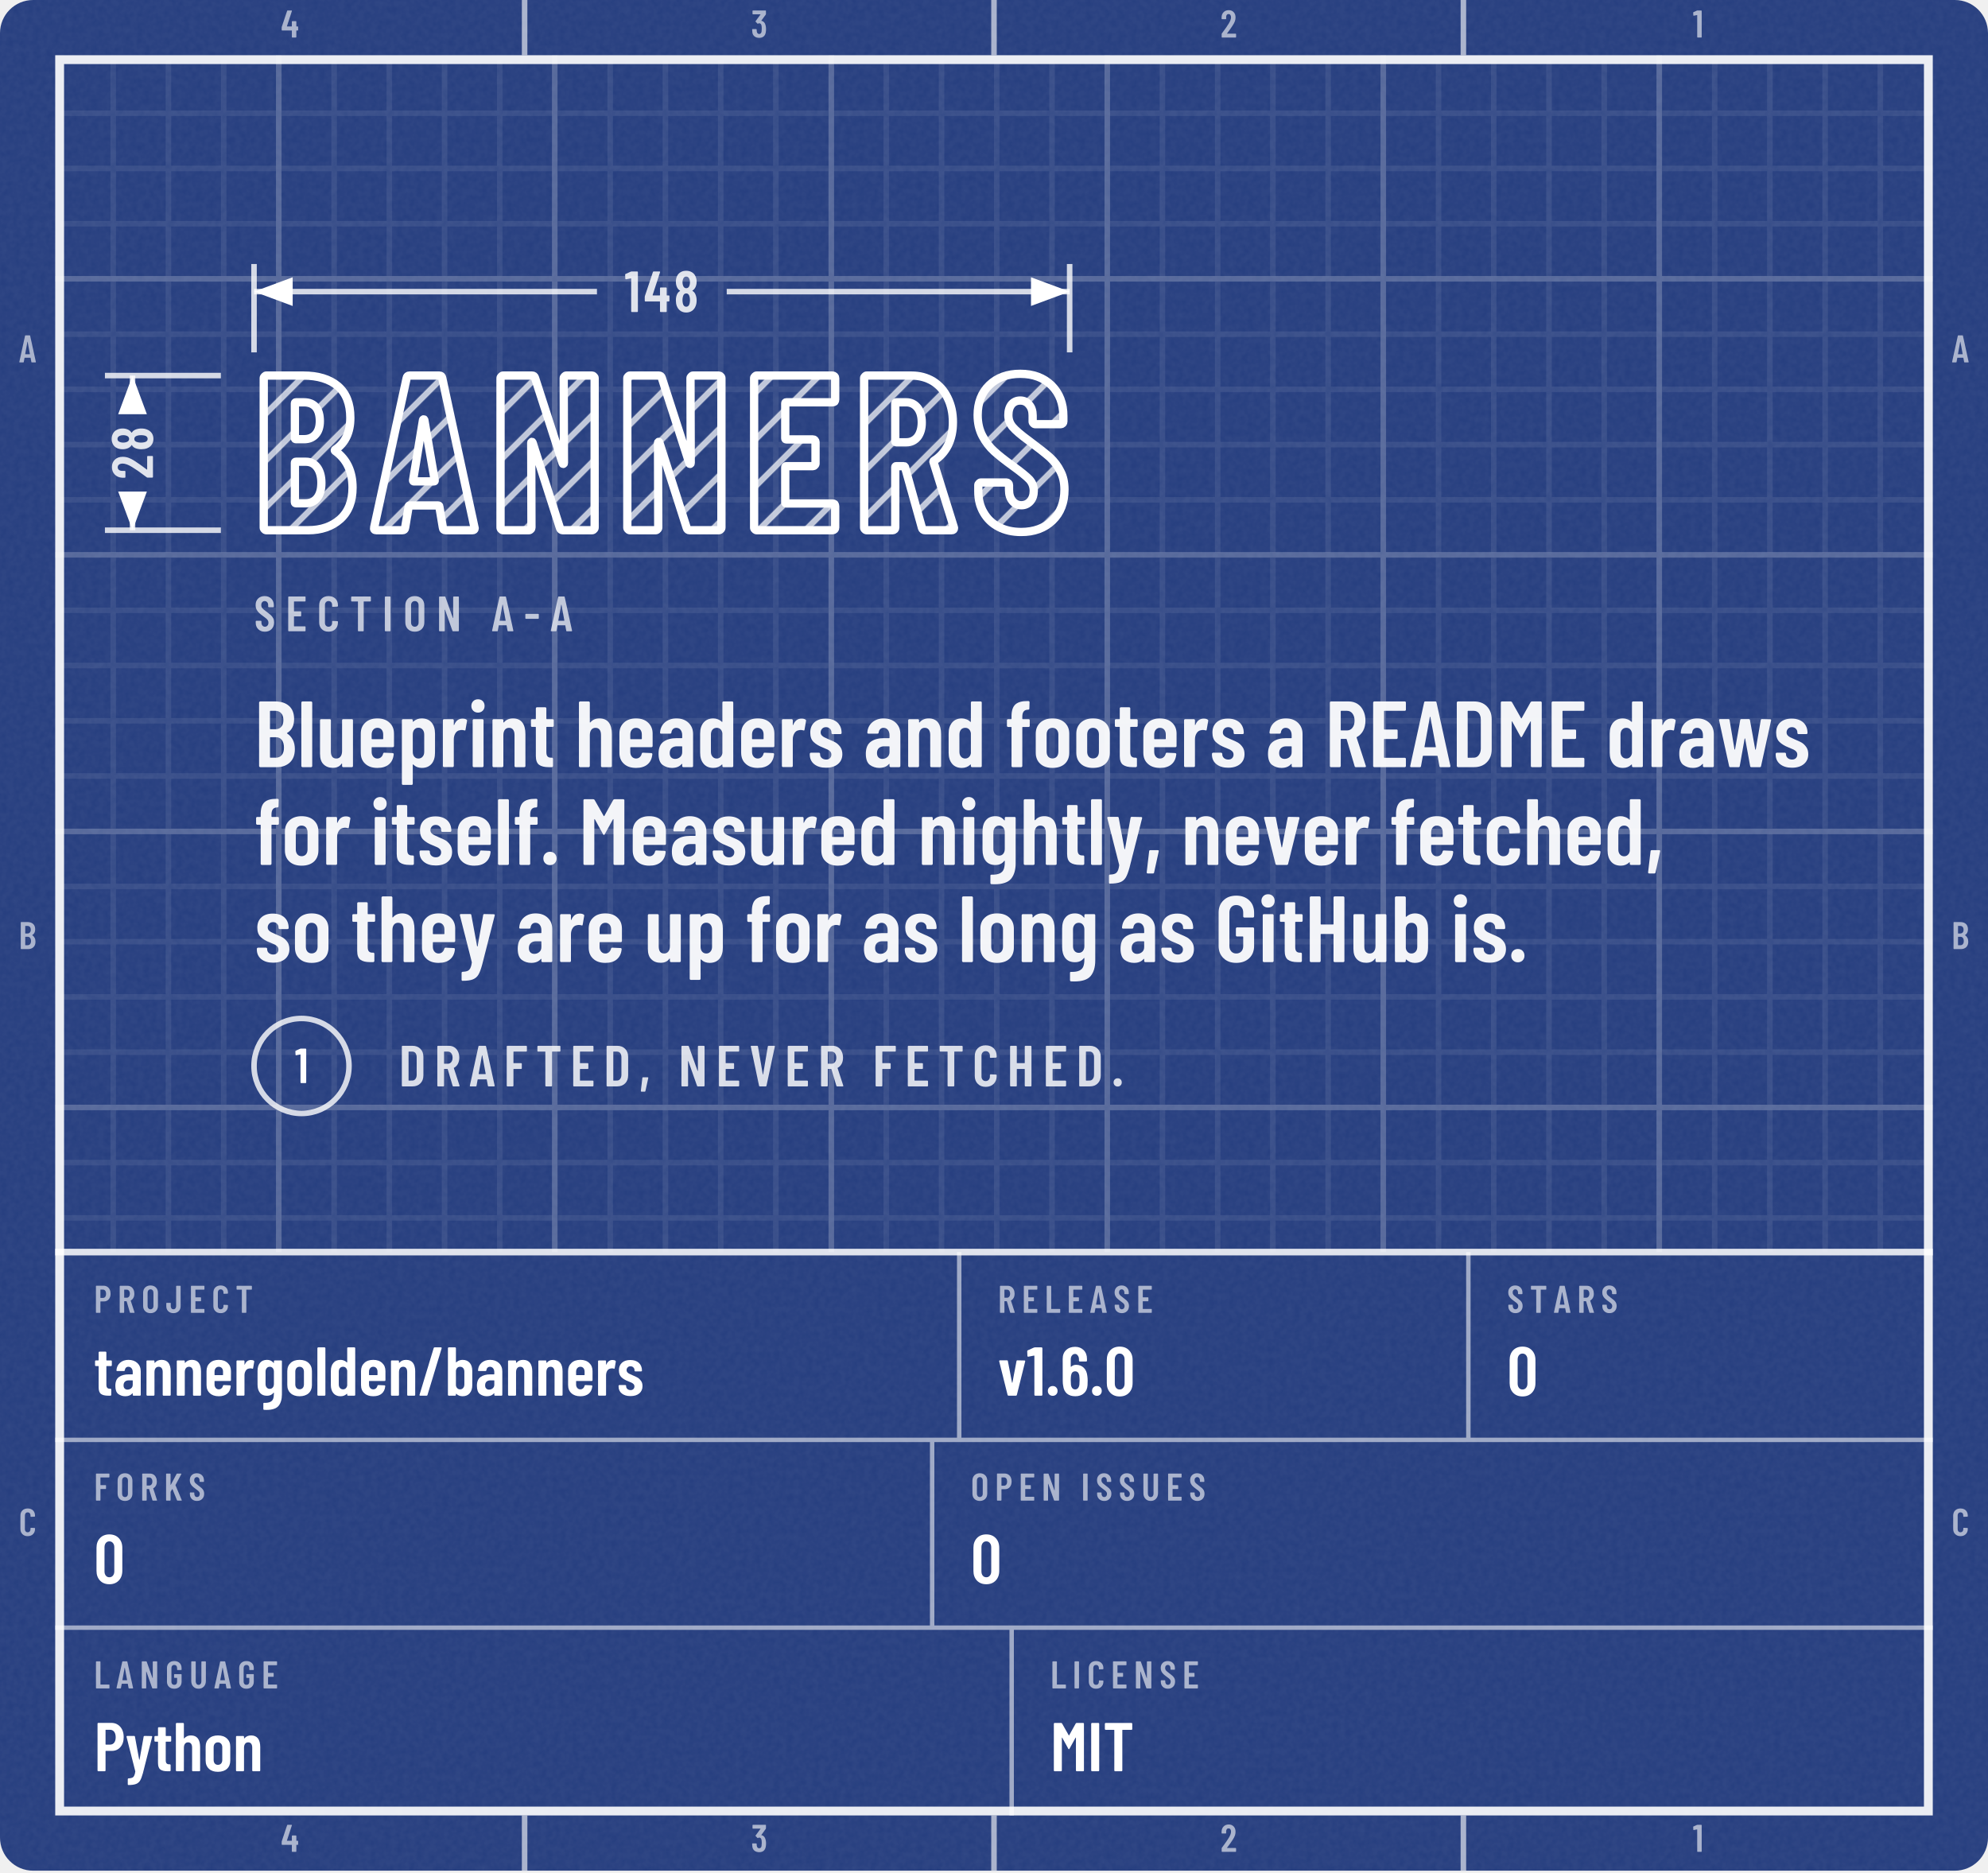
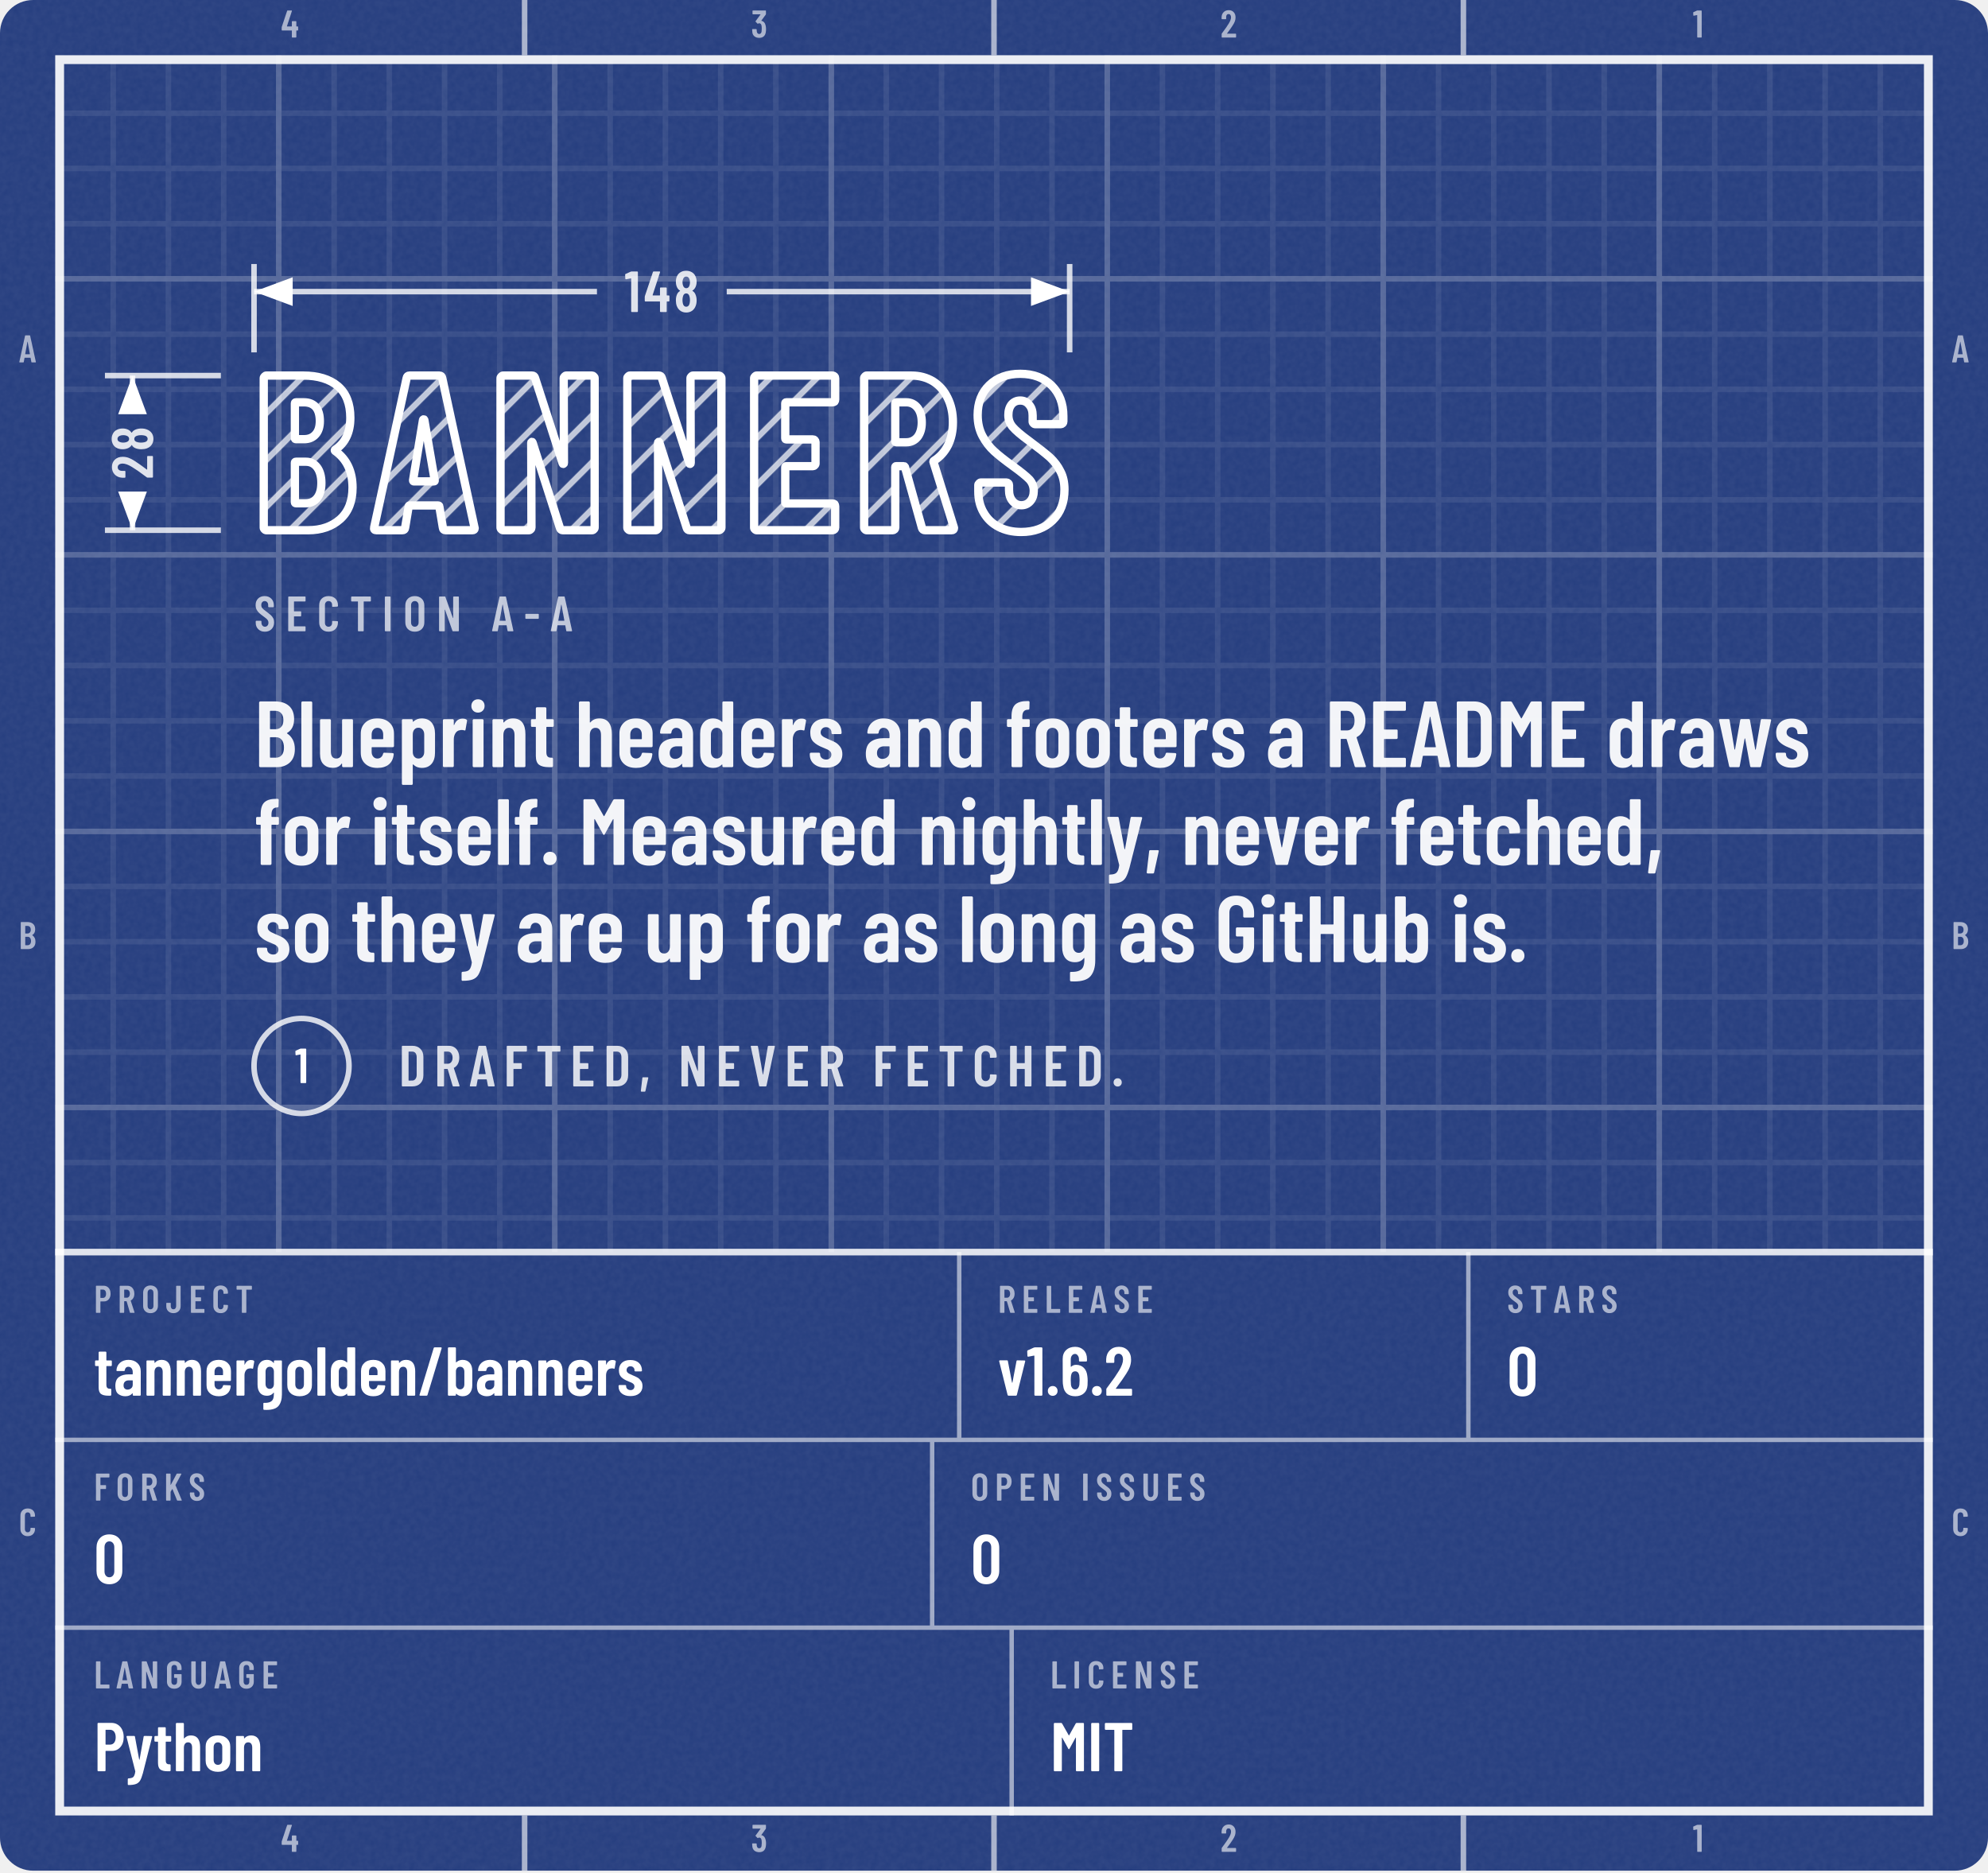
<svg xmlns="http://www.w3.org/2000/svg" width="360" height="339" viewBox="0 0 360 339" role="img" aria-labelledby="t d">
  <defs>
    <g id="kt1" transform="translate(46 96) scale(0.04 -0.04)">
      <use href="#n66" x="0" />
      <use href="#n65" x="530" />
      <use href="#n78" x="1072" />
      <use href="#n78" x="1646" />
      <use href="#n69" x="2220" />
      <use href="#n82" x="2718" />
      <use href="#n83" x="3249" />
    </g>
    <mask id="km2" maskUnits="userSpaceOnUse" x="42" y="64.8" width="155.7" height="41.2">
      <use href="#kt1" fill="#FFFFFF" />
    </mask>
    <pattern id="kp3" width="6" height="6" patternUnits="userSpaceOnUse" patternTransform="rotate(45)">
      <path d="M3 0V6" stroke="#FFFFFF" stroke-opacity="0.7" stroke-width="1.1" />
    </pattern>
    <clipPath id="kc4">
      <rect x="0" y="0" width="360" height="338.7" rx="6" />
    </clipPath>
    <filter id="kn5" x="0" y="0" width="100%" height="100%">
      <feTurbulence type="fractalNoise" baseFrequency=".85" numOctaves="2" stitchTiles="stitch" />
      <feColorMatrix values="0 0 0 0 1 0 0 0 0 1 0 0 0 0 1 0 0 0 0.06 0" />
    </filter>
    <pattern id="kp6" width="10" height="10" patternUnits="userSpaceOnUse">
      <path d="M10 .5H.5V10" fill="none" stroke="#FFFFFF" stroke-opacity="0.075" />
    </pattern>
    <pattern id="kp7" width="50" height="50" patternUnits="userSpaceOnUse">
      <path d="M50 .5H.5V50" fill="none" stroke="#FFFFFF" stroke-opacity="0.16" />
    </pattern>
    <clipPath id="kc8">
      <path clip-rule="evenodd" d="M10 10h340v318.7h-340zM10 226.7h340v102h-340z" />
    </clipPath>
    <path id="m44" d="M33 -78 59 146Q60 157 71 157H151Q164 157 161 144L112 -80Q110 -91 99 -91H45Q39 -91 36 -88Q32 -84 33 -78Z" />
    <path id="m45" d="M27 263V339Q27 344 30 348Q34 351 39 351H286Q291 351 294 348Q298 344 298 339V263Q298 258 294 254Q291 251 286 251H39Q34 251 30 254Q27 258 27 263Z" />
    <path id="m46" d="M35 69Q35 100 55 120Q75 140 106 140Q137 140 156 120Q176 100 176 69Q176 38 156 18Q136 -2 106 -2Q75 -2 55 18Q35 38 35 69Z" />
    <path id="m47" d="M21 14 226 690Q229 700 239 700H331Q337 700 340 696Q343 692 341 686L136 10Q133 0 123 0H31Q25 0 22 4Q19 8 21 14Z" />
    <path id="m48" d="M38 183V517Q38 604 89 658Q140 711 224 711Q309 711 360 658Q412 604 412 517V183Q412 96 360 42Q309 -11 224 -11Q140 -11 89 42Q38 96 38 183ZM296 176V524Q296 563 276 586Q257 610 224 610Q192 610 173 586Q154 563 154 524V176Q154 137 173 114Q192 90 224 90Q257 90 276 114Q296 137 296 176Z" />
    <path id="m49" d="M122 700H218Q223 700 226 696Q230 693 230 688V12Q230 7 226 4Q223 0 218 0H126Q121 0 118 4Q114 7 114 12V576Q114 578 112 580Q111 582 109 581L27 565H24Q13 565 13 576L10 643Q10 653 18 657L107 697Q114 700 122 700Z" />
    <path id="m50" d="M173 100H392Q397 100 400 96Q404 93 404 88V12Q404 7 400 4Q397 0 392 0H43Q38 0 34 4Q31 7 31 12V92Q31 101 36 107L75 160Q114 212 152 266Q189 320 215 363Q273 459 273 522Q273 562 256 585Q238 608 209 608Q180 608 163 586Q146 563 147 526V487Q147 482 144 478Q140 475 135 475H41Q36 475 32 478Q29 482 29 487V530Q33 610 84 659Q134 708 214 708Q293 708 342 656Q390 605 390 521Q390 471 373 422Q356 373 319 317Q294 277 260 229Q225 181 214 166Q184 126 170 106Q168 104 169 102Q170 100 173 100Z" />
    <path id="m51" d="M387 218Q387 169 380 134Q368 66 326 29Q283 -8 210 -8Q134 -8 86 32Q38 73 32 143Q30 165 28 207Q28 219 40 219H132Q144 219 144 207Q146 173 148 156Q153 125 169 108Q185 92 210 92Q234 92 250 108Q266 123 271 152Q276 182 276 230Q276 281 269 315Q263 341 248 355Q233 369 210 369Q195 369 183 360Q177 356 174 356Q172 356 166 360L119 408Q115 412 115 417Q115 421 118 425L243 595Q245 597 244 599Q242 601 239 601H49Q44 601 40 604Q37 608 37 613V688Q37 693 40 696Q44 700 49 700H373Q378 700 382 696Q385 693 385 688V609Q385 602 380 594L266 438Q262 432 268 431Q309 426 338 392Q368 358 378 307Q387 267 387 218Z" />
    <path id="m52" d="M443 275V194Q443 189 440 186Q436 182 431 182H401Q396 182 396 177V12Q396 7 392 4Q389 0 384 0H292Q287 0 284 4Q280 7 280 12V177Q280 182 275 182H29Q24 182 20 186Q17 189 17 194V259Q17 268 19 274L158 690Q161 700 171 700H271Q277 700 280 696Q283 693 281 686L153 293Q152 287 157 287H275Q280 287 280 292V412Q280 417 284 420Q287 424 292 424H384Q389 424 392 420Q396 417 396 412V292Q396 287 401 287H431Q436 287 440 284Q443 280 443 275Z" />
    <path id="m54" d="M401 216Q401 193 399 151Q394 75 346 34Q299 -8 221 -8Q147 -8 101 30Q55 69 46 144Q40 171 40 207L39 532Q39 613 88 660Q138 708 219 708Q295 708 343 660Q391 612 391 532V507Q391 502 388 498Q384 495 379 495H287Q282 495 278 498Q275 502 275 507V526Q275 560 258 582Q242 605 219 605Q191 605 174 583Q156 561 156 526V423Q156 420 158 419Q160 418 162 420Q191 447 234 447Q303 447 346 403Q389 359 396 286Q401 253 401 216ZM284 224Q284 250 279 295Q267 353 220 353Q196 353 180 338Q165 322 160 292Q156 257 156 224Q156 195 159 157Q164 125 180 108Q195 91 220 91Q245 91 260 109Q276 127 281 160Q284 196 284 224Z" />
    <path id="m56" d="M325 364Q358 345 375 306Q396 259 396 200Q396 147 380 107Q360 53 318 22Q275 -8 216 -8Q158 -8 116 22Q73 52 53 106Q38 148 38 200Q38 259 56 301Q71 341 109 363Q113 366 109 369Q76 390 58 427Q38 470 38 523Q38 581 58 620Q78 664 120 688Q161 712 216 712Q270 712 312 688Q353 665 374 621Q396 579 396 523Q396 471 376 429Q358 392 325 371Q319 367 325 364ZM159 559Q152 541 152 513Q152 483 162 456Q169 435 183 423Q197 411 216 411Q237 411 252 424Q266 436 273 459Q281 483 281 513Q281 547 271 568Q264 589 250 600Q236 612 216 612Q198 612 184 602Q171 591 164 573ZM281 206Q281 244 272 271Q266 295 252 308Q237 322 216 322Q195 322 180 308Q166 294 160 268Q152 242 152 208Q152 177 158 151Q163 123 178 108Q194 92 216 92Q239 92 255 108Q271 124 276 153Q281 180 281 206Z" />
    <path id="m65" d="M325 11 306 116Q306 121 300 121H154Q148 121 148 116L129 11Q128 0 116 0H25Q11 0 14 13L162 689Q164 700 175 700H281Q292 700 294 689L442 13V9Q442 0 431 0H338Q326 0 325 11ZM171 212H282Q288 212 287 217L229 533Q228 536 226 536Q224 536 223 533L166 217Q165 212 171 212Z" />
    <path id="m66" d="M242 0H66Q61 0 58 4Q54 7 54 12V688Q54 693 58 696Q61 700 66 700H224Q319 700 373 652Q427 604 427 512Q427 409 354 365Q349 362 352 359Q391 334 413 292Q435 250 435 192Q435 100 382 50Q328 0 242 0ZM170 595V409Q170 404 175 404H226Q267 404 290 429Q313 454 313 500Q313 548 290 574Q267 600 226 600H175Q170 600 170 595ZM319 208Q319 260 296 290Q273 319 233 319H175Q170 319 170 314V106Q170 101 175 101H233Q273 101 296 129Q319 157 319 208Z" />
    <path id="m67" d="M42 180V521Q42 607 94 658Q145 708 230 708Q316 708 368 658Q420 607 420 521V509Q420 504 416 500Q413 496 408 496L315 492Q303 492 303 504V529Q303 564 283 586Q263 608 230 608Q198 608 178 586Q158 564 158 529V171Q158 136 178 114Q198 92 230 92Q263 92 283 114Q303 136 303 171V196Q303 201 306 204Q310 208 315 208L408 204Q413 204 416 200Q420 197 420 192V180Q420 95 368 44Q316 -8 230 -8Q145 -8 94 44Q42 95 42 180Z" />
    <path id="m68" d="M54 12V688Q54 693 58 696Q61 700 66 700H237Q323 700 374 648Q426 596 426 509V191Q426 104 374 52Q323 0 237 0H66Q61 0 58 4Q54 7 54 12ZM175 100 235 101Q268 101 288 128Q309 154 310 198V502Q310 547 290 574Q269 600 234 600H175Q170 600 170 595V105Q170 100 175 100Z" />
    <path id="m69" d="M391 600H175Q170 600 170 595V406Q170 401 175 401H303Q308 401 312 398Q315 394 315 389V312Q315 307 312 304Q308 300 303 300H175Q170 300 170 295V105Q170 100 175 100H391Q396 100 400 96Q403 93 403 88V12Q403 7 400 4Q396 0 391 0H66Q61 0 58 4Q54 7 54 12V688Q54 693 58 696Q61 700 66 700H391Q396 700 400 696Q403 693 403 688V612Q403 607 400 604Q396 600 391 600Z" />
    <path id="m70" d="M390 600H175Q170 600 170 595V406Q170 401 175 401H302Q307 401 310 398Q314 394 314 389V312Q314 307 310 304Q307 300 302 300H175Q170 300 170 295V12Q170 7 166 4Q163 0 158 0H66Q61 0 58 4Q54 7 54 12V688Q54 693 58 696Q61 700 66 700H390Q395 700 398 696Q402 693 402 688V612Q402 607 398 604Q395 600 390 600Z" />
    <path id="m71" d="M42 173V527Q42 609 94 658Q145 708 230 708Q315 708 368 658Q420 609 420 526V487Q420 482 416 478Q413 475 408 475H316Q311 475 308 478Q304 482 304 487V528Q304 564 284 586Q263 608 230 608Q197 608 177 586Q157 564 157 528V172Q157 136 177 114Q197 92 230 92Q263 92 284 114Q304 136 304 172V268Q304 273 299 273H238Q233 273 230 276Q226 280 226 285V358Q226 363 230 366Q233 370 238 370H408Q413 370 416 366Q420 363 420 358V173Q420 91 368 42Q315 -8 230 -8Q145 -8 94 42Q42 91 42 173Z" />
    <path id="m72" d="M319 700H411Q416 700 420 696Q423 693 423 688V12Q423 7 420 4Q416 0 411 0H319Q314 0 310 4Q307 7 307 12V295Q307 300 302 300H175Q170 300 170 295V12Q170 7 166 4Q163 0 158 0H66Q61 0 58 4Q54 7 54 12V688Q54 693 58 696Q61 700 66 700H158Q163 700 166 696Q170 693 170 688V406Q170 401 175 401H302Q307 401 307 406V688Q307 693 310 696Q314 700 319 700Z" />
    <path id="m73" d="M54 12V688Q54 693 58 696Q61 700 66 700H158Q163 700 166 696Q170 693 170 688V12Q170 7 166 4Q163 0 158 0H66Q61 0 58 4Q54 7 54 12Z" />
    <path id="m74" d="M17 173V247Q17 252 20 256Q24 259 29 259H121Q126 259 130 256Q133 252 133 247V171Q133 136 152 114Q171 92 202 92Q233 92 252 114Q272 136 272 171V688Q272 693 276 696Q279 700 284 700H376Q381 700 384 696Q388 693 388 688V173Q388 91 336 42Q285 -8 202 -8Q119 -8 68 42Q17 91 17 173Z" />
    <path id="m75" d="M54 12V688Q54 693 58 696Q61 700 66 700H158Q163 700 166 696Q170 693 170 688V412Q170 408 172 408Q174 407 176 410L326 691Q331 700 341 700H440Q447 700 449 696Q451 692 448 686L298 405Q297 401 297 399L459 14Q460 12 460 8Q460 0 450 0H351Q340 0 337 9L219 298Q218 301 216 300Q214 300 212 298L172 231Q170 227 170 225V12Q170 7 166 4Q163 0 158 0H66Q61 0 58 4Q54 7 54 12Z" />
    <path id="m76" d="M54 12V688Q54 693 58 696Q61 700 66 700H158Q163 700 166 696Q170 693 170 688V105Q170 100 175 100H391Q396 100 400 96Q403 93 403 88V12Q403 7 400 4Q396 0 391 0H66Q61 0 58 4Q54 7 54 12Z" />
    <path id="m77" d="M383 700H475Q480 700 484 696Q487 693 487 688V12Q487 7 484 4Q480 0 475 0H383Q378 0 374 4Q371 7 371 12V484Q371 488 369 488Q367 488 365 485L278 327Q273 319 269 319Q265 319 260 327L173 485Q171 488 169 488Q167 488 167 484V12Q167 7 164 4Q160 0 155 0H63Q58 0 54 4Q51 7 51 12V688Q51 693 54 696Q58 700 63 700H155Q165 700 170 692L267 521Q270 517 273 521L368 692Q373 700 383 700Z" />
    <path id="m78" d="M350 700H441Q446 700 450 696Q453 693 453 688V12Q453 7 450 4Q446 0 441 0H336Q326 0 323 10L174 434Q173 437 170 436Q168 436 168 433L169 12Q169 7 166 4Q162 0 157 0H66Q61 0 58 4Q54 7 54 12V688Q54 693 58 696Q61 700 66 700H169Q179 700 182 690L332 269Q333 266 336 266Q338 267 338 270V688Q338 693 342 696Q345 700 350 700Z" />
    <path id="m79" d="M42 182V518Q42 604 94 656Q147 708 233 708Q319 708 372 656Q425 604 425 518V182Q425 96 372 44Q319 -8 233 -8Q147 -8 94 44Q42 96 42 182ZM309 177V523Q309 561 288 584Q267 608 233 608Q199 608 178 584Q158 561 158 523V177Q158 139 178 116Q199 92 233 92Q267 92 288 116Q309 139 309 177Z" />
    <path id="m80" d="M432 495Q432 405 384 350Q337 295 259 295H174Q169 295 169 290V12Q169 7 166 4Q162 0 157 0H65Q60 0 56 4Q53 7 53 12V689Q53 694 56 698Q60 701 65 701H253Q306 701 346 675Q387 649 410 602Q432 555 432 495ZM316 492Q316 542 294 572Q271 601 234 601H174Q169 601 169 596V391Q169 386 174 386H234Q271 386 294 414Q316 443 316 492Z" />
    <path id="m82" d="M318 10 233 297Q231 301 228 301H175Q170 301 170 296V12Q170 7 166 4Q163 0 158 0H66Q61 0 58 4Q54 7 54 12V688Q54 693 58 696Q61 700 66 700H254Q307 700 348 674Q388 649 410 602Q433 556 433 496Q433 434 409 389Q385 344 342 321Q338 320 339 315L437 14Q438 12 438 9Q438 0 427 0H331Q321 0 318 10ZM170 595V396Q170 391 175 391H236Q272 391 294 419Q317 447 317 495Q317 543 294 572Q272 600 236 600H175Q170 600 170 595Z" />
    <path id="m83" d="M34 173V199Q34 204 38 208Q41 211 46 211H137Q142 211 146 208Q149 204 149 199V179Q149 140 168 116Q188 92 219 92Q250 92 270 114Q290 137 290 174Q290 200 279 219Q268 238 248 255Q228 272 184 304Q134 340 104 368Q73 396 52 436Q32 475 32 527Q32 610 82 659Q132 708 214 708Q297 708 348 656Q399 605 399 520V496Q399 491 396 488Q392 484 387 484H297Q292 484 288 488Q285 491 285 496V522Q285 561 266 584Q246 608 214 608Q184 608 165 586Q146 565 146 527Q146 491 166 466Q187 441 247 397Q308 352 339 324Q370 295 387 261Q404 227 404 180Q404 95 353 44Q302 -8 219 -8Q136 -8 85 42Q34 92 34 173Z" />
    <path id="m84" d="M425 688V612Q425 607 422 604Q418 600 413 600H286Q281 600 281 595V12Q281 7 278 4Q274 0 269 0H177Q172 0 168 4Q165 7 165 12V595Q165 600 160 600H40Q35 600 32 604Q28 607 28 612V688Q28 693 32 696Q35 700 40 700H413Q418 700 422 696Q425 693 425 688Z" />
    <path id="m85" d="M50 194V688Q50 693 54 696Q57 700 62 700H154Q159 700 162 696Q166 693 166 688V182Q166 142 186 117Q206 92 239 92Q272 92 292 117Q312 142 312 182V688Q312 693 316 696Q319 700 324 700H416Q421 700 424 696Q428 693 428 688V194Q428 103 376 48Q324 -8 239 -8Q153 -8 102 48Q50 103 50 194Z" />
    <path id="m86" d="M171 11 28 687 27 691Q27 700 38 700H139Q151 700 152 689L235 208Q236 205 238 205Q240 205 241 208L322 689Q323 700 335 700H433Q446 700 443 687L299 11Q297 0 286 0H184Q173 0 171 11Z" />
    <path id="m97" d="M397 352V12Q397 7 394 4Q390 0 385 0H293Q288 0 284 4Q281 7 281 12V31Q281 34 279 35Q277 36 275 33Q240 -8 173 -8Q116 -8 72 24Q29 57 29 143Q29 233 82 271Q134 309 224 309H276Q281 309 281 314V340Q281 376 263 398Q245 419 218 419Q197 419 183 406Q169 392 166 369Q165 357 153 357H56Q44 357 45 369Q50 437 98 478Q147 519 220 519Q299 519 348 473Q397 427 397 352ZM281 160V217Q281 222 276 222H224Q190 222 169 204Q148 185 148 150Q148 119 164 104Q180 88 205 88Q235 88 258 107Q281 126 281 160Z" />
    <path id="m98" d="M399 357V154Q399 80 362 36Q325 -8 258 -8Q204 -8 168 27Q166 29 164 28Q162 27 162 24V12Q162 7 158 4Q155 0 150 0H58Q53 0 50 4Q46 7 46 12V688Q46 693 50 696Q53 700 58 700H150Q155 700 158 696Q162 693 162 688V486Q162 483 164 482Q167 482 170 486Q189 503 212 511Q236 519 258 519Q324 519 362 476Q399 433 399 357ZM222 419Q198 419 182 404Q166 388 162 362V149Q166 123 182 108Q198 92 222 92Q250 92 267 112Q284 131 284 163V348Q284 380 267 400Q250 419 222 419Z" />
    <path id="m99" d="M38 155V357Q38 430 86 474Q133 519 215 519Q297 519 345 476Q393 432 393 365V351Q393 346 390 342Q386 339 381 339L289 335Q277 335 277 347V357Q277 382 260 400Q242 419 215 419Q188 419 171 399Q154 379 154 348V163Q154 132 171 112Q188 92 215 92Q242 92 260 110Q277 129 277 155V165Q277 170 280 174Q284 177 289 177L381 176Q386 176 390 172Q393 169 393 164V146Q393 77 345 34Q297 -8 215 -8Q133 -8 86 36Q38 80 38 155Z" />
    <path id="m100" d="M287 700H379Q384 700 388 696Q391 693 391 688V12Q391 7 388 4Q384 0 379 0H287Q282 0 278 4Q275 7 275 12V24Q275 27 273 28Q271 29 269 27Q233 -8 179 -8Q112 -8 75 36Q38 80 38 154V357Q38 433 76 476Q113 519 179 519Q202 519 226 510Q250 502 269 483Q271 481 273 482Q275 483 275 486V688Q275 693 278 696Q282 700 287 700ZM275 149V362Q271 388 255 404Q239 419 215 419Q187 419 170 400Q153 380 153 348V163Q153 131 170 112Q187 92 215 92Q239 92 255 108Q271 123 275 149Z" />
    <path id="m101" d="M380 213H159Q154 213 154 208V163Q154 132 171 112Q188 92 215 92Q238 92 254 106Q271 121 276 144Q279 154 289 154L378 150Q383 150 386 146Q390 143 389 137Q382 67 338 30Q294 -8 215 -8Q133 -8 86 36Q38 79 38 154V357Q38 430 86 474Q133 519 215 519Q297 519 344 474Q392 430 392 357V225Q392 220 388 216Q385 213 380 213ZM154 348V303Q154 298 159 298H272Q277 298 277 303V348Q277 380 260 400Q243 419 215 419Q188 419 171 399Q154 379 154 348Z" />
    <path id="m102" d="M265 499V440Q265 435 262 432Q258 428 253 428H191Q186 428 186 423V12Q186 7 182 4Q179 0 174 0H83Q78 0 74 4Q71 7 71 12V423Q71 428 66 428H34Q29 428 26 432Q22 435 22 440V499Q22 504 26 508Q29 511 34 511H66Q71 511 71 516V541Q71 631 112 668Q153 705 243 704H251Q256 704 260 700Q263 697 263 692L261 624Q261 619 258 616Q254 612 249 612H244Q214 611 200 592Q186 574 186 536V516Q186 511 191 511H253Q258 511 262 508Q265 504 265 499Z" />
    <path id="m103" d="M287 511H379Q384 511 388 508Q391 504 391 499V19Q391 -89 342 -148Q293 -206 167 -206Q145 -206 134 -205Q122 -204 122 -192V-115Q122 -102 135 -104Q192 -105 222 -90Q253 -75 264 -46Q275 -17 275 30V41Q275 44 273 44Q271 45 269 42Q236 -1 175 -1Q108 -1 73 42Q38 86 38 161V357Q38 434 74 476Q109 519 175 519Q236 519 269 476Q271 473 273 474Q275 474 275 477V499Q275 504 278 508Q282 511 287 511ZM275 169V348Q275 380 258 400Q242 419 215 419Q188 419 171 399Q154 379 154 348V169Q154 138 171 118Q188 99 215 99Q242 99 258 118Q275 138 275 169Z" />
    <path id="m104" d="M397 352V12Q397 7 394 4Q390 0 385 0H293Q288 0 284 4Q281 7 281 12V343Q281 379 266 399Q251 419 223 419Q194 419 178 398Q162 377 162 340V12Q162 7 158 4Q155 0 150 0H58Q53 0 50 4Q46 7 46 12V688Q46 693 50 696Q53 700 58 700H150Q155 700 158 696Q162 693 162 688V479Q162 476 164 476Q167 475 170 479Q204 519 265 519Q330 519 364 476Q397 432 397 352Z" />
    <path id="m105" d="M36 652Q36 683 56 703Q76 723 107 723Q138 723 158 703Q177 683 177 652Q177 621 157 601Q137 581 107 581Q76 581 56 601Q36 621 36 652ZM50 12V499Q50 504 54 508Q57 511 62 511H154Q159 511 162 508Q166 504 166 499V12Q166 7 162 4Q159 0 154 0H62Q57 0 54 4Q50 7 50 12Z" />
    <path id="m108" d="M42 12V688Q42 693 46 696Q49 700 54 700H146Q151 700 154 696Q158 693 158 688V12Q158 7 154 4Q151 0 146 0H54Q49 0 46 4Q42 7 42 12Z" />
    <path id="m110" d="M397 352V12Q397 7 394 4Q390 0 385 0H293Q288 0 284 4Q281 7 281 12V343Q281 379 266 399Q251 419 223 419Q194 419 178 398Q162 377 162 340V12Q162 7 158 4Q155 0 150 0H58Q53 0 50 4Q46 7 46 12V499Q46 504 50 508Q53 511 58 511H150Q155 511 158 508Q162 504 162 499V479Q162 476 164 476Q167 475 170 479Q204 519 265 519Q330 519 364 476Q397 432 397 352Z" />
    <path id="m111" d="M38 155V356Q38 430 86 474Q134 519 216 519Q299 519 347 474Q395 430 395 356V155Q395 80 348 36Q300 -8 216 -8Q133 -8 86 36Q38 80 38 155ZM279 164V348Q279 379 262 399Q244 419 216 419Q188 419 171 400Q154 380 154 348V164Q154 132 171 112Q188 93 216 93Q244 93 262 112Q279 132 279 164Z" />
    <path id="m112" d="M403 357V155Q403 78 366 35Q329 -8 262 -8Q239 -8 215 0Q191 9 172 28Q170 30 168 29Q166 28 166 25V-177Q166 -182 162 -186Q159 -189 154 -189H62Q57 -189 54 -186Q50 -182 50 -177V499Q50 504 54 508Q57 511 62 511H154Q159 511 162 508Q166 504 166 499V487Q166 484 168 484Q171 483 174 487Q209 519 262 519Q329 519 366 476Q403 432 403 357ZM226 420Q199 420 182 400Q166 380 166 348V163Q166 131 182 112Q199 92 226 92Q254 92 271 112Q288 131 288 163V348Q288 380 271 400Q254 420 226 420Z" />
    <path id="m114" d="M297 507Q305 502 303 492L287 399Q286 387 273 392Q259 396 247 396Q235 396 225 393Q197 389 180 362Q162 334 162 296V13Q162 8 158 4Q155 1 150 1H58Q53 1 50 4Q46 8 46 13V499Q46 504 50 508Q53 511 58 511H150Q155 511 158 508Q162 504 162 499V453Q162 449 164 448Q166 448 167 452Q194 517 255 517Q282 517 297 507Z" />
    <path id="m115" d="M30 135V142Q30 147 34 150Q37 154 42 154H128Q133 154 136 150Q140 147 140 142V137Q140 113 158 97Q177 81 204 81Q230 81 245 96Q260 111 260 134Q260 154 247 168Q234 181 219 188Q204 195 165 211Q108 233 72 267Q35 301 35 368Q35 438 80 478Q124 517 200 517Q278 517 324 476Q369 434 369 364Q369 359 366 356Q362 352 357 352H273Q268 352 264 356Q261 359 261 364V370Q261 394 244 410Q228 426 203 426Q177 426 162 410Q146 393 146 370Q146 351 158 338Q170 325 185 318Q200 310 235 295Q277 278 306 262Q334 245 356 214Q377 184 377 139Q377 72 330 33Q283 -6 203 -6Q124 -6 77 32Q30 70 30 135Z" />
    <path id="m116" d="M248 429H186Q181 429 181 424V162Q181 127 194 114Q207 100 233 101H240Q245 101 248 98Q252 94 252 89V12Q252 7 248 4Q245 0 240 0H206Q138 0 104 25Q69 50 69 119V424Q69 429 64 429H29Q24 429 20 432Q17 436 17 441V499Q17 504 20 508Q24 511 29 511H64Q69 511 69 516V626Q69 631 72 634Q76 638 81 638H169Q174 638 178 634Q181 631 181 626V516Q181 511 186 511H248Q253 511 256 508Q260 504 260 499V441Q260 436 256 432Q253 429 248 429Z" />
    <path id="m117" d="M289 511H381Q386 511 390 508Q393 504 393 499V12Q393 7 390 4Q386 0 381 0H289Q284 0 280 4Q277 7 277 12V34Q277 37 275 38Q273 39 271 36Q242 -7 178 -7Q117 -7 80 30Q42 66 42 142V499Q42 504 46 508Q49 511 54 511H146Q151 511 154 508Q158 504 158 499V167Q158 92 216 92Q245 92 261 114Q277 135 277 172V499Q277 504 280 508Q284 511 289 511Z" />
    <path id="m118" d="M141 10 19 499V503Q19 512 30 512H132Q144 512 145 501L205 190Q206 187 208 187Q210 187 211 190L270 501Q271 512 283 512L385 510Q399 510 396 497L275 10Q272 0 261 0H155Q144 0 141 10Z" />
    <path id="m119" d="M126 11 19 499V503Q19 512 30 512H118Q130 512 131 501L183 190Q184 187 186 187Q188 187 189 190L244 501Q245 512 257 512H335Q347 512 348 501L404 189Q405 186 407 186Q409 186 410 189L463 501Q464 512 476 512L563 510Q576 510 573 497L466 11Q464 0 453 0H363Q351 0 350 11L297 303Q296 306 294 306Q292 306 291 303L239 11Q238 0 226 0H139Q128 0 126 11Z" />
    <path id="m121" d="M34 -187V-115Q34 -110 37 -106Q40 -103 44 -103Q77 -102 96 -94Q115 -87 126 -66Q138 -44 143 -3L142 3L16 499V503Q16 512 27 512H125Q137 512 138 501L199 170Q200 167 202 167Q204 167 205 170L264 501Q265 512 277 512L376 510Q390 510 387 497L253 -28Q234 -99 213 -134Q192 -169 154 -184Q116 -199 45 -199H40Q38 -199 36 -196Q34 -192 34 -187Z" />
    <path id="n65" d="M325 11 309 107Q309 112 303 112H176Q170 112 170 107L154 11Q153 0 141 0H24Q11 0 14 13L161 689Q163 700 174 700H309Q320 700 322 689L468 13L469 9Q469 0 458 0H338Q326 0 325 11ZM194 221H284Q289 221 288 226L241 499Q240 502 238 502Q236 502 235 499L190 226Q190 221 194 221Z" />
    <path id="n66" d="M245 0H56Q51 0 48 4Q44 7 44 12V688Q44 693 48 696Q51 700 56 700H223Q323 700 380 652Q436 604 436 509Q436 410 368 365Q364 362 367 359Q446 303 446 193Q446 100 390 50Q334 0 245 0ZM185 574V417Q185 412 190 412H226Q260 412 279 434Q298 455 298 494Q298 535 280 557Q261 579 226 579H190Q185 579 185 574ZM305 214Q305 258 286 284Q267 310 235 310H190Q185 310 185 305V127Q185 122 190 122H234Q267 122 286 146Q305 170 305 214Z" />
    <path id="n69" d="M399 579H190Q185 579 185 574V416Q185 411 190 411H310Q315 411 318 408Q322 404 322 399V302Q322 297 318 294Q315 290 310 290H190Q185 290 185 285V126Q185 121 190 121H399Q404 121 408 118Q411 114 411 109V12Q411 7 408 4Q404 0 399 0H56Q51 0 48 4Q44 7 44 12V688Q44 693 48 696Q51 700 56 700H399Q404 700 408 696Q411 693 411 688V591Q411 586 408 582Q404 579 399 579Z" />
    <path id="n78" d="M342 700H458Q463 700 466 696Q470 693 470 688V12Q470 7 466 4Q463 0 458 0H326Q316 0 313 10L189 397Q188 400 186 400Q183 399 183 396L184 12Q184 7 180 4Q177 0 172 0H56Q51 0 48 4Q44 7 44 12V688Q44 693 48 696Q51 700 56 700H187Q197 700 200 690L325 303Q326 300 328 300Q331 301 331 304L330 688Q330 693 334 696Q337 700 342 700Z" />
    <path id="n82" d="M306 10 229 286Q227 290 224 290H190Q185 290 185 285V12Q185 7 182 4Q178 0 173 0H56Q51 0 48 4Q44 7 44 12V688Q44 693 48 696Q51 700 56 700H258Q313 700 356 674Q399 647 422 599Q446 551 446 489Q446 430 424 385Q401 340 361 315Q359 314 358 312Q357 311 358 309L450 14L451 10Q451 0 440 0H320Q309 0 306 10ZM185 574V403Q185 398 190 398H235Q266 398 286 422Q305 447 305 488Q305 530 286 554Q266 579 235 579H190Q185 579 185 574Z" />
    <path id="n83" d="M30 175V204Q30 209 34 212Q37 216 42 216H157Q162 216 166 212Q169 209 169 204V182Q169 151 185 132Q201 113 225 113Q249 113 265 131Q281 149 281 178Q281 208 261 230Q241 251 183 293Q133 329 102 357Q71 385 49 426Q27 467 27 521Q27 606 80 657Q133 708 220 708Q308 708 362 655Q415 602 415 516V492Q415 487 412 484Q408 480 403 480H288Q283 480 280 484Q276 487 276 492V519Q276 550 260 568Q245 587 220 587Q196 587 181 570Q166 552 166 521Q166 491 185 468Q204 445 260 404Q322 358 354 330Q385 301 402 266Q420 232 420 184Q420 96 366 44Q312 -8 224 -8Q166 -8 122 15Q78 38 54 80Q30 121 30 175Z" />
  </defs>
  <rect y="0" width="360" height="338.7" rx="6" fill="#253D7E" />
  <rect y="0" width="360" height="338.7" clip-path="url(#kc4)" filter="url(#kn5)" />
  <g clip-path="url(#kc8)">
    <rect y="0" width="360" height="338.7" fill="url(#kp6)" />
    <rect y="0" width="360" height="338.7" fill="url(#kp7)" />
  </g>
  <rect x="10.8" y="10.8" width="338.4" height="317.1" fill="none" stroke="#FFFFFF" stroke-opacity="0.9" stroke-width="1.6" />
  <path d="M95 0V10M95 328.7V338.7M180 0V10M180 328.7V338.7M265 0V10M265 328.7V338.7" stroke="#FFFFFF" stroke-opacity="0.6" />
  <g transform="scale(0.007 -0.007)" fill="#FFFFFF" fill-opacity="0.6">
    <use href="#m52" x="7270" y="-971" />
    <use href="#m52" x="7270" y="-47899" />
    <use href="#m51" x="19430" y="-971" />
    <use href="#m51" x="19430" y="-47899" />
    <use href="#m50" x="31573" y="-971" />
    <use href="#m50" x="31573" y="-47899" />
    <use href="#m49" x="43792" y="-971" />
    <use href="#m49" x="43792" y="-47899" />
    <use href="#m65" x="486" y="-9374" />
    <use href="#m65" x="50486" y="-9374" />
    <use href="#m66" x="483" y="-24549" />
    <use href="#m66" x="50483" y="-24549" />
    <use href="#m67" x="486" y="-39725" />
    <use href="#m67" x="50486" y="-39725" />
  </g>
  <path d="M46 63.8V47.8" stroke="#FFFFFF" stroke-opacity="0.8" />
  <path d="M193.7 63.8V47.8" stroke="#FFFFFF" stroke-opacity="0.8" />
  <path d="M46 52.8H108.1M131.6 52.8H193.7" stroke="#FFFFFF" stroke-opacity="0.8" />
  <path d="M40 68H19" stroke="#FFFFFF" stroke-opacity="0.8" />
  <path d="M40 96H19" stroke="#FFFFFF" stroke-opacity="0.8" />
  <path d="M24 68V72.2M24 91.8V96" stroke="#FFFFFF" stroke-opacity="0.8" />
  <circle cx="54.6" cy="193" r="8.6" fill="none" stroke="#FFFFFF" stroke-opacity="0.8" />
  <path d="M10 226.7H350" stroke="#FFFFFF" stroke-opacity="0.85" stroke-width="1.2" />
  <rect x="42" y="64.8" width="155.7" height="41.2" fill="url(#kp3)" mask="url(#km2)" />
  <use href="#kt1" fill="none" stroke="#FFFFFF" stroke-width="37.5" stroke-linejoin="round" />
  <path d="M46 52.8l7 -2.6v5.2z" fill="#FFFFFF" />
  <path d="M193.7 52.8l-7 -2.6v5.2z" fill="#FFFFFF" />
  <g transform="translate(113.1 56.5) scale(0.0105 -0.0105)" fill="#FFFFFF" fill-opacity="0.85">
    <use href="#m49" x="0" />
    <use href="#m52" x="331" />
    <use href="#m56" x="847" />
  </g>
  <path d="M24 68l-2.6 7h5.2z" fill="#FFFFFF" />
  <path d="M24 96l-2.6 -7h5.2z" fill="#FFFFFF" />
  <g transform="rotate(-90 24 82)">
    <g transform="translate(19.2 85.7) scale(0.0105 -0.0105)" fill="#FFFFFF" fill-opacity="0.85">
      <use href="#m50" x="0" />
      <use href="#m56" x="482" />
    </g>
  </g>
  <g transform="translate(46 114.3) scale(0.009 -0.009)" fill="#FFFFFF" fill-opacity="0.7">
    <use href="#m83" x="0" />
    <use href="#m69" x="634" />
    <use href="#m67" x="1269" />
    <use href="#m84" x="1926" />
    <use href="#m73" x="2578" />
    <use href="#m79" x="3002" />
    <use href="#m78" x="3669" />
    <use href="#m65" x="4776" />
    <use href="#m45" x="5432" />
    <use href="#m65" x="5957" />
  </g>
  <g transform="translate(46 138.9) scale(0.017 -0.017)" fill="#FFFFFF" fill-opacity="0.94">
    <use href="#m66" x="0" />
    <use href="#m108" x="462" />
    <use href="#m117" x="661" />
    <use href="#m101" x="1099" />
    <use href="#m112" x="1525" />
    <use href="#m114" x="1966" />
    <use href="#m105" x="2279" />
    <use href="#m110" x="2494" />
    <use href="#m116" x="2933" />
    <use href="#m104" x="3415" />
    <use href="#m101" x="3854" />
    <use href="#m97" x="4280" />
    <use href="#m100" x="4714" />
    <use href="#m101" x="5151" />
    <use href="#m114" x="5577" />
    <use href="#m115" x="5890" />
    <use href="#m97" x="6488" />
    <use href="#m110" x="6922" />
    <use href="#m100" x="7361" />
    <use href="#m102" x="7998" />
    <use href="#m111" x="8289" />
    <use href="#m111" x="8721" />
    <use href="#m116" x="9153" />
    <use href="#m101" x="9435" />
    <use href="#m114" x="9861" />
    <use href="#m115" x="10174" />
    <use href="#m97" x="10772" />
    <use href="#m82" x="11406" />
    <use href="#m69" x="11867" />
    <use href="#m65" x="12302" />
    <use href="#m68" x="12758" />
    <use href="#m77" x="13230" />
    <use href="#m69" x="13768" />
    <use href="#m100" x="14403" />
    <use href="#m114" x="14840" />
    <use href="#m97" x="15153" />
    <use href="#m119" x="15587" />
    <use href="#m115" x="16179" />
  </g>
  <g transform="translate(46 156.6) scale(0.017 -0.017)" fill="#FFFFFF" fill-opacity="0.94">
    <use href="#m102" x="0" />
    <use href="#m111" x="291" />
    <use href="#m114" x="723" />
    <use href="#m105" x="1236" />
    <use href="#m116" x="1451" />
    <use href="#m115" x="1733" />
    <use href="#m101" x="2131" />
    <use href="#m108" x="2557" />
    <use href="#m102" x="2756" />
    <use href="#m46" x="3047" />
    <use href="#m77" x="3458" />
    <use href="#m101" x="3996" />
    <use href="#m97" x="4422" />
    <use href="#m115" x="4856" />
    <use href="#m117" x="5254" />
    <use href="#m114" x="5692" />
    <use href="#m101" x="6005" />
    <use href="#m100" x="6431" />
    <use href="#m110" x="7068" />
    <use href="#m105" x="7507" />
    <use href="#m103" x="7722" />
    <use href="#m104" x="8153" />
    <use href="#m116" x="8592" />
    <use href="#m108" x="8874" />
    <use href="#m121" x="9073" />
    <use href="#m44" x="9476" />
    <use href="#m110" x="9875" />
    <use href="#m101" x="10314" />
    <use href="#m118" x="10740" />
    <use href="#m101" x="11155" />
    <use href="#m114" x="11581" />
    <use href="#m102" x="12094" />
    <use href="#m101" x="12385" />
    <use href="#m116" x="12811" />
    <use href="#m99" x="13093" />
    <use href="#m104" x="13515" />
    <use href="#m101" x="13954" />
    <use href="#m100" x="14380" />
    <use href="#m44" x="14817" />
  </g>
  <g transform="translate(46 174.2) scale(0.017 -0.017)" fill="#FFFFFF" fill-opacity="0.94">
    <use href="#m115" x="0" />
    <use href="#m111" x="398" />
    <use href="#m116" x="1030" />
    <use href="#m104" x="1312" />
    <use href="#m101" x="1751" />
    <use href="#m121" x="2177" />
    <use href="#m97" x="2780" />
    <use href="#m114" x="3214" />
    <use href="#m101" x="3527" />
    <use href="#m117" x="4153" />
    <use href="#m112" x="4591" />
    <use href="#m102" x="5232" />
    <use href="#m111" x="5523" />
    <use href="#m114" x="5955" />
    <use href="#m97" x="6468" />
    <use href="#m115" x="6902" />
    <use href="#m108" x="7500" />
    <use href="#m111" x="7699" />
    <use href="#m110" x="8131" />
    <use href="#m103" x="8570" />
    <use href="#m97" x="9201" />
    <use href="#m115" x="9635" />
    <use href="#m71" x="10233" />
    <use href="#m105" x="10695" />
    <use href="#m116" x="10910" />
    <use href="#m72" x="11192" />
    <use href="#m117" x="11669" />
    <use href="#m98" x="12107" />
    <use href="#m105" x="12744" />
    <use href="#m115" x="12959" />
    <use href="#m46" x="13357" />
  </g>
  <g transform="translate(53.4 196.1) scale(0.00892 -0.00892)" fill="#FFFFFF">
    <use href="#m49" x="0" />
  </g>
  <g transform="translate(72.2 196.7) scale(0.0105 -0.0105)" fill="#FFFFFF" fill-opacity="0.82">
    <use href="#m68" x="0" />
    <use href="#m82" x="612" />
    <use href="#m65" x="1213" />
    <use href="#m70" x="1809" />
    <use href="#m84" x="2364" />
    <use href="#m69" x="2956" />
    <use href="#m68" x="3531" />
    <use href="#m44" x="4143" />
    <use href="#m78" x="4822" />
    <use href="#m69" x="5469" />
    <use href="#m86" x="6044" />
    <use href="#m69" x="6655" />
    <use href="#m82" x="7230" />
    <use href="#m70" x="8171" />
    <use href="#m69" x="8726" />
    <use href="#m84" x="9301" />
    <use href="#m67" x="9893" />
    <use href="#m72" x="10490" />
    <use href="#m69" x="11107" />
    <use href="#m68" x="11682" />
    <use href="#m46" x="12294" />
  </g>
  <g transform="translate(17 237.7) scale(0.007 -0.007)" fill="#FFFFFF" fill-opacity="0.6">
    <use href="#m80" x="0" />
    <use href="#m82" x="614" />
    <use href="#m79" x="1232" />
    <use href="#m74" x="1856" />
    <use href="#m69" x="2457" />
    <use href="#m67" x="3049" />
    <use href="#m84" x="3663" />
  </g>
  <g transform="translate(17 252.7) scale(0.0125 -0.0125)" fill="#FFFFFF">
    <use href="#m116" x="0" />
    <use href="#m97" x="282" />
    <use href="#m110" x="716" />
    <use href="#m110" x="1155" />
    <use href="#m101" x="1594" />
    <use href="#m114" x="2020" />
    <use href="#m103" x="2333" />
    <use href="#m111" x="2764" />
    <use href="#m108" x="3196" />
    <use href="#m100" x="3395" />
    <use href="#m101" x="3832" />
    <use href="#m110" x="4258" />
    <use href="#m47" x="4697" />
    <use href="#m98" x="5083" />
    <use href="#m97" x="5520" />
    <use href="#m110" x="5954" />
    <use href="#m110" x="6393" />
    <use href="#m101" x="6832" />
    <use href="#m114" x="7258" />
    <use href="#m115" x="7571" />
  </g>
  <g transform="translate(180.7 237.7) scale(0.007 -0.007)" fill="#FFFFFF" fill-opacity="0.6">
    <use href="#m82" x="0" />
    <use href="#m69" x="618" />
    <use href="#m76" x="1210" />
    <use href="#m69" x="1782" />
    <use href="#m65" x="2375" />
    <use href="#m83" x="2988" />
    <use href="#m69" x="3579" />
  </g>
  <g transform="translate(180.7 252.7) scale(0.0125 -0.0125)" fill="#FFFFFF">
    <use href="#m118" x="0" />
    <use href="#m49" x="415" />
    <use href="#m46" x="689" />
    <use href="#m54" x="900" />
    <use href="#m46" x="1329" />
-     <use href="#m48" x="1540" />
+     <use href="#m50" x="1540" />
  </g>
  <g transform="translate(272.9 237.7) scale(0.007 -0.007)" fill="#FFFFFF" fill-opacity="0.6">
    <use href="#m83" x="0" />
    <use href="#m84" x="591" />
    <use href="#m65" x="1200" />
    <use href="#m82" x="1813" />
    <use href="#m83" x="2432" />
  </g>
  <g transform="translate(272.9 252.7) scale(0.0125 -0.0125)" fill="#FFFFFF">
    <use href="#m48" x="0" />
  </g>
  <g transform="translate(17 271.7) scale(0.007 -0.007)" fill="#FFFFFF" fill-opacity="0.6">
    <use href="#m70" x="0" />
    <use href="#m79" x="572" />
    <use href="#m82" x="1196" />
    <use href="#m75" x="1814" />
    <use href="#m83" x="2449" />
  </g>
  <g transform="translate(17 286.7) scale(0.0125 -0.0125)" fill="#FFFFFF">
    <use href="#m48" x="0" />
  </g>
  <g transform="translate(175.8 271.7) scale(0.007 -0.007)" fill="#FFFFFF" fill-opacity="0.6">
    <use href="#m79" x="0" />
    <use href="#m80" x="624" />
    <use href="#m69" x="1238" />
    <use href="#m78" x="1830" />
    <use href="#m73" x="2852" />
    <use href="#m83" x="3233" />
    <use href="#m83" x="3824" />
    <use href="#m85" x="4415" />
    <use href="#m69" x="5050" />
    <use href="#m83" x="5642" />
  </g>
  <g transform="translate(175.8 286.7) scale(0.0125 -0.0125)" fill="#FFFFFF">
    <use href="#m48" x="0" />
  </g>
  <g transform="translate(17 305.7) scale(0.007 -0.007)" fill="#FFFFFF" fill-opacity="0.6">
    <use href="#m76" x="0" />
    <use href="#m65" x="572" />
    <use href="#m78" x="1185" />
    <use href="#m71" x="1849" />
    <use href="#m85" x="2469" />
    <use href="#m65" x="3104" />
    <use href="#m71" x="3717" />
    <use href="#m69" x="4336" />
  </g>
  <g transform="translate(17 320.7) scale(0.0125 -0.0125)" fill="#FFFFFF">
    <use href="#m80" x="0" />
    <use href="#m121" x="457" />
    <use href="#m116" x="860" />
    <use href="#m104" x="1142" />
    <use href="#m111" x="1581" />
    <use href="#m110" x="2013" />
  </g>
  <g transform="translate(190.2 305.7) scale(0.007 -0.007)" fill="#FFFFFF" fill-opacity="0.6">
    <use href="#m76" x="0" />
    <use href="#m73" x="572" />
    <use href="#m67" x="953" />
    <use href="#m69" x="1567" />
    <use href="#m78" x="2160" />
    <use href="#m83" x="2824" />
    <use href="#m69" x="3415" />
  </g>
  <g transform="translate(190.2 320.7) scale(0.0125 -0.0125)" fill="#FFFFFF">
    <use href="#m77" x="0" />
    <use href="#m73" x="538" />
    <use href="#m84" x="762" />
  </g>
  <path d="M173.7 226.7V260.7M265.9 226.7V260.7M10 260.7H350M168.8 260.7V294.7M10 294.7H350M183.2 294.7V328.7" stroke="#FFFFFF" stroke-opacity="0.55" stroke-width=".8" />
</svg>
